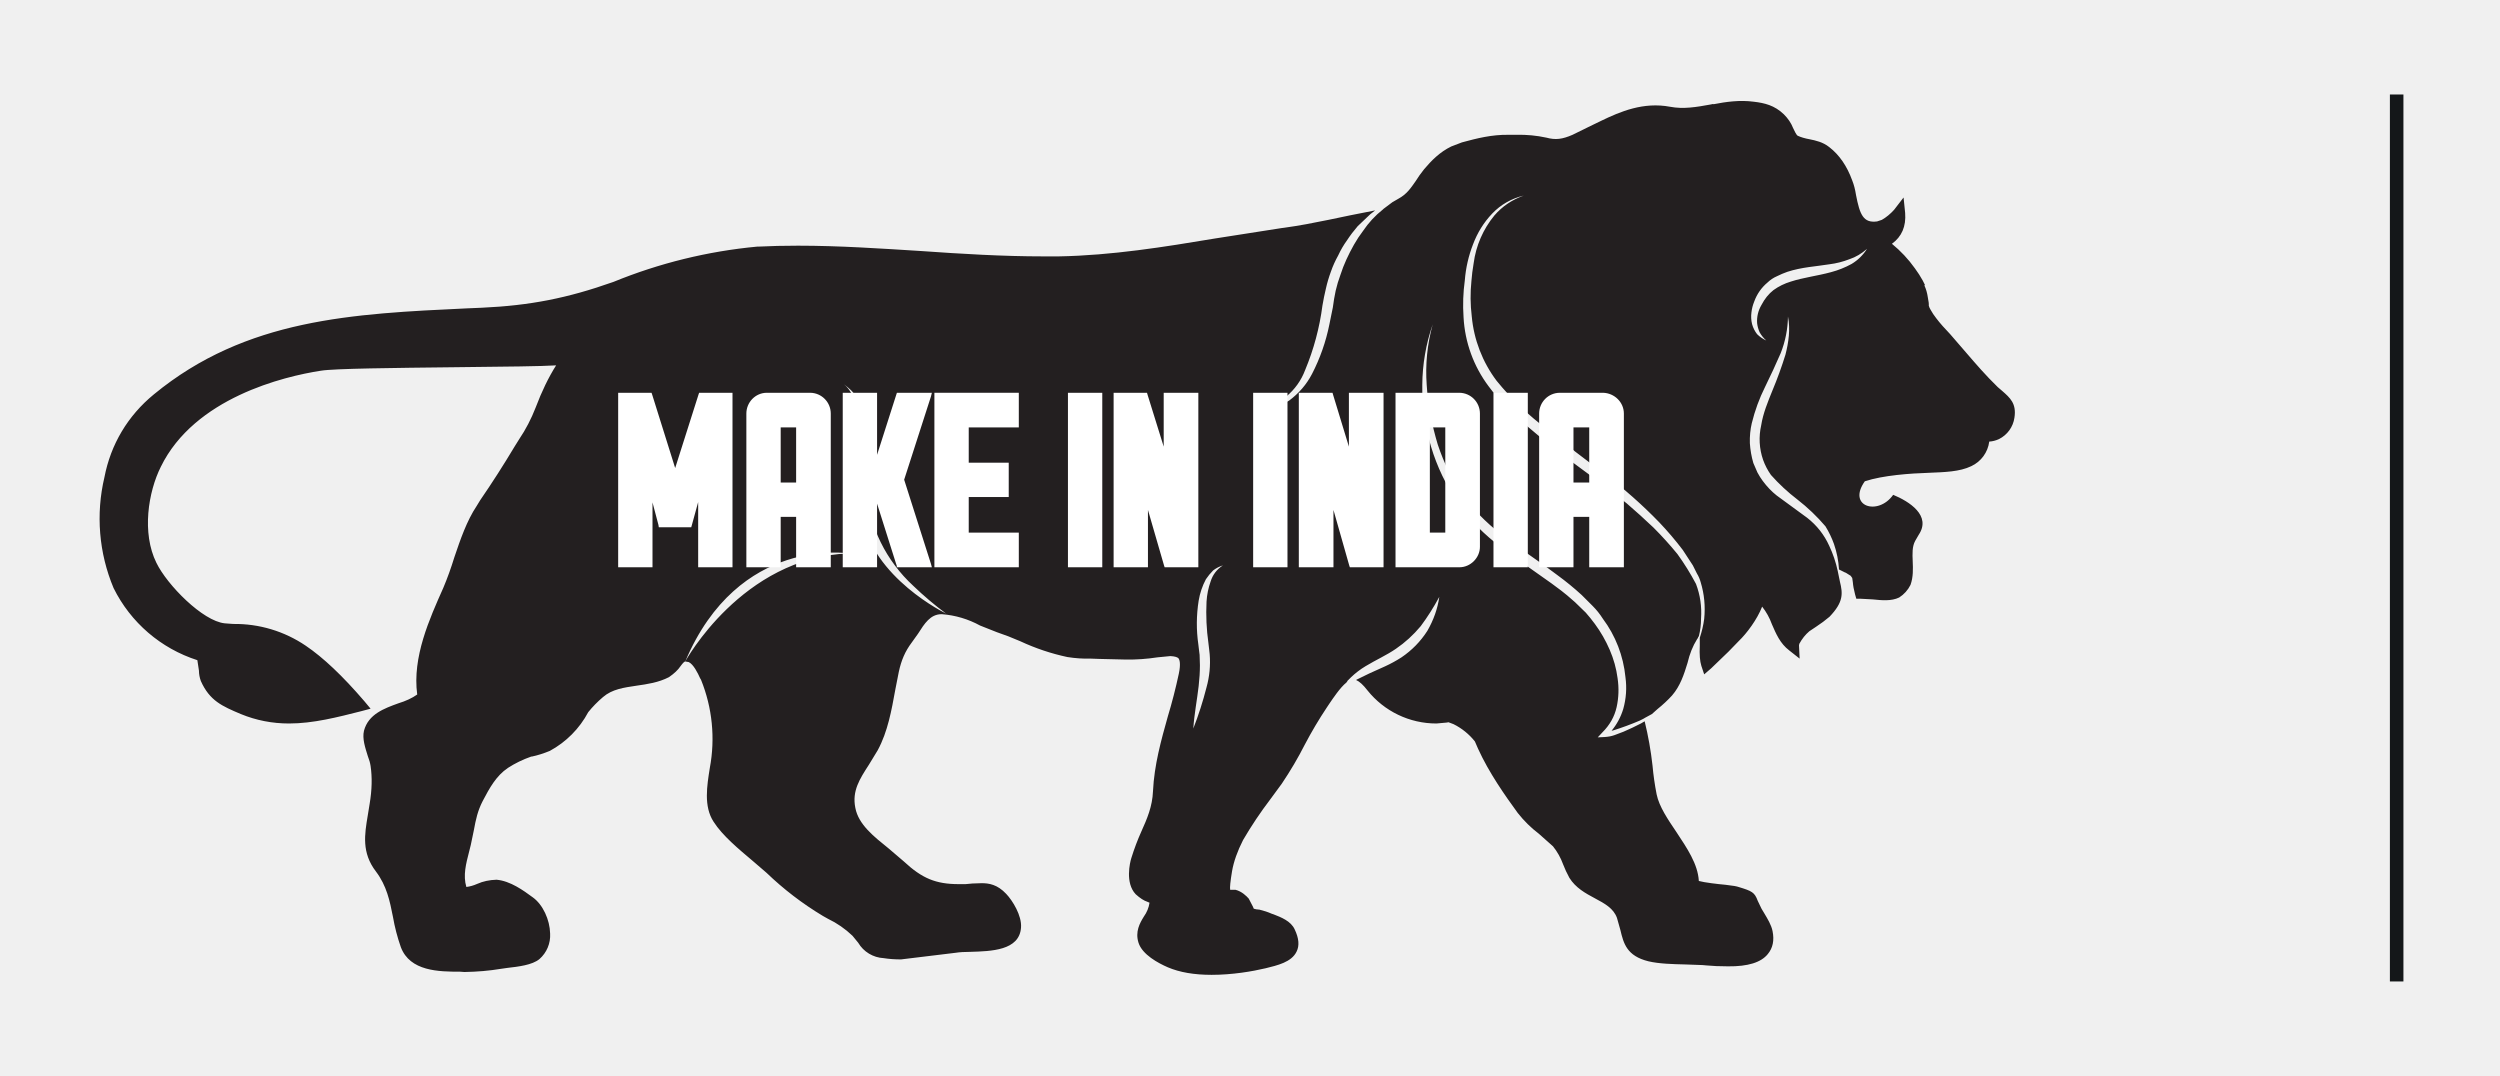
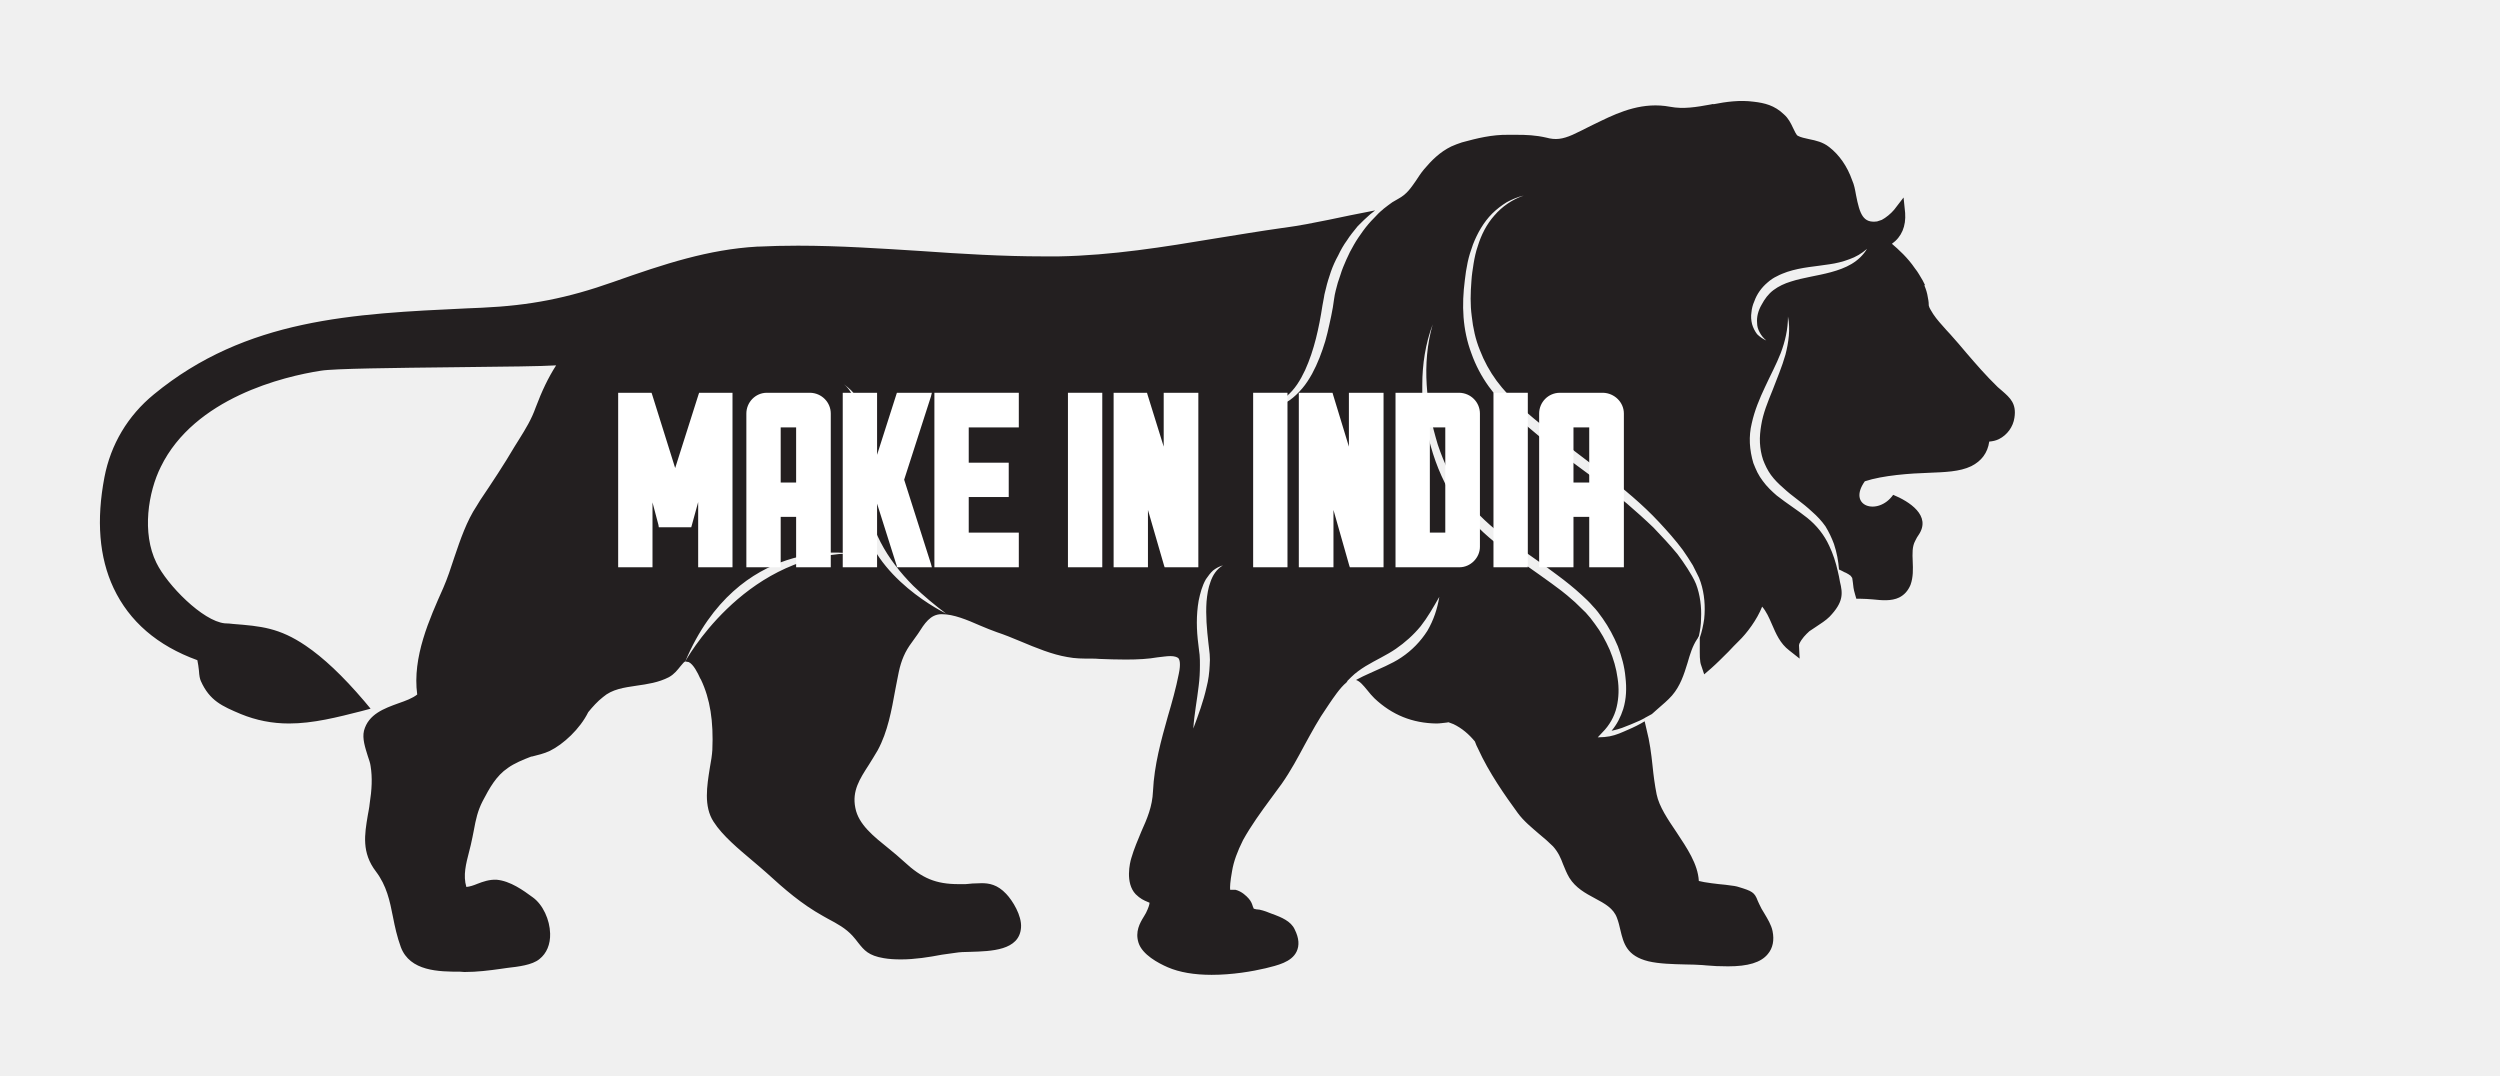
- <svg xmlns="http://www.w3.org/2000/svg" width="79" height="34" viewBox="312.3 780.43 79.26 34.16">
-   <path fill="#231f20" fill-rule="evenodd" d="M376.2 793.69a.9.9 0 0 1-.49.68q-.15.07-.31.08a1 1 0 0 1-.57.78c-.37.18-.86.19-1.33.21-.62.02-1.47.08-2.05.27-.57.8.42 1.11.9.43.51.21 1.22.66.81 1.27l-.11.19c-.1.18-.09.41-.08.65s.02.5-.07.75a1 1 0 0 1-.36.4c-.25.12-.55.09-.84.06l-.37-.02h-.15l-.04-.14q-.06-.23-.07-.38l-.02-.14-.05-.07-.16-.1h-.01l-.2-.1a3 3 0 0 0-.16-.81 3 3 0 0 0-.27-.56 6 6 0 0 0-.89-.85 6 6 0 0 1-.84-.78 2 2 0 0 1-.25-.48 2 2 0 0 1-.06-1.1c.06-.38.21-.74.36-1.11q.23-.55.41-1.13c.1-.39.16-.81.08-1.21q-.01.6-.23 1.16-.23.53-.5 1.08-.27.54-.42 1.15-.07.3-.06.63.02.32.11.63l.13.3q.08.15.17.27.2.27.44.46l.97.71q.46.36.7.89.18.38.27.8l.07.34c.09.37.12.64-.33 1.11q-.2.17-.43.32l-.21.14q-.19.16-.32.4l-.01.05.02.42-.33-.26c-.29-.22-.42-.53-.55-.83a2 2 0 0 0-.31-.56c-.16.41-.49.85-.74 1.09l-.33.34-.55.53-.22.19-.09-.27q-.07-.22-.05-.64v-.25q.1-.3.14-.6.06-.6-.11-1.16-.04-.15-.12-.28l-.13-.26-.32-.49q-.35-.46-.75-.88a15 15 0 0 0-1.73-1.53l-.92-.7-.44-.35-.45-.36a9 9 0 0 1-1.62-1.55 4 4 0 0 1-.79-2.05 5 5 0 0 1-.01-1.12q.02-.27.07-.56a3 3 0 0 1 .66-1.52q.37-.43.93-.63a2 2 0 0 0-1 .57q-.4.42-.61.98a4 4 0 0 0-.26 1.14q-.08.58-.04 1.17a4 4 0 0 0 .8 2.2q.35.48.78.87.44.4.88.76l.45.35.46.36.92.68q.46.34.9.7.43.37.84.76.4.4.76.84a8 8 0 0 1 .59.95q.2.53.16 1.1 0 .29-.07.56l-.03.04h.01l-.04.06q-.2.32-.3.75c-.11.36-.23.73-.49 1.03q-.2.22-.46.43l-.18.16-.22.12-.01.11.01-.11-.05.03-.12.06a9 9 0 0 1-.84.31l-.05.01a2 2 0 0 0 .37-.69q.14-.5.07-1.01a3.7 3.7 0 0 0-.72-1.86q-.14-.22-.32-.4l-.35-.35a9 9 0 0 0-.77-.63c-.52-.4-1.07-.75-1.58-1.14a7 7 0 0 1-1.37-1.31l-.26-.4-.23-.42a7 7 0 0 1-.36-.88q-.14-.47-.23-.93-.09-.48-.12-.96-.07-.97.19-1.92a6 6 0 0 0-.33 1.92q-.01.5.07.99a6.3 6.3 0 0 0 1.69 3.52q.36.36.75.65.8.59 1.59 1.14c.21.16.36.25.75.6l.34.33q.15.17.29.36.28.38.47.82t.25.9q.07.47-.03.92t-.45.8l-.15.16.21-.01q.18-.01.32-.06l.29-.11q.28-.12.55-.26l.12-.07a11 11 0 0 1 .25 1.41q.04.45.13.91c.08.39.36.8.63 1.2.33.5.68 1.01.71 1.55.18.05.61.1.84.12.27.03.36.05.42.07.43.13.51.17.61.44l.12.25.09.15c.1.17.22.36.26.56q.09.44-.15.73-.32.4-1.26.39-.4 0-.7-.03l-.11-.01-.55-.02c-.41-.01-.83-.02-1.17-.1-.69-.17-.79-.57-.89-.99l-.11-.39c-.11-.3-.38-.45-.7-.62-.3-.16-.61-.33-.81-.65q-.12-.22-.2-.43a2 2 0 0 0-.32-.57l-.45-.4q-.37-.28-.67-.66c-.4-.55-.91-1.27-1.26-2.04l-.1-.23a2 2 0 0 0-.68-.55l-.16-.06-.05.01-.33.03a2.8 2.8 0 0 1-2.19-1.05q-.2-.26-.36-.33l.01-.01-.06-.01h-.03.03l.06.01.41-.2.51-.23q.26-.12.51-.28.5-.34.82-.84.3-.52.38-1.08-.27.5-.59.93-.35.42-.79.72c-.29.2-.63.35-.96.55q-.25.15-.46.35l-.12.12v.01l-.03.04c-.2.16-.43.51-.54.67l-.08.12q-.38.57-.7 1.18-.32.63-.73 1.24l-.36.49q-.48.63-.87 1.3-.27.53-.35.99-.08.48-.06.59h.17c.2.05.35.2.42.28l.13.25.03.07.08.02.1.01q.21.05.39.13l.06.02c.23.09.55.21.67.48q.2.42.06.7c-.16.34-.62.44-.98.53-.42.1-1.06.21-1.72.21q-.83 0-1.39-.24c-.3-.13-.81-.4-.93-.78-.11-.35.04-.62.17-.83a1 1 0 0 0 .18-.44l-.07-.03q-.16-.05-.37-.24c-.34-.36-.18-1.01-.14-1.14q.14-.45.32-.85c.18-.4.35-.79.37-1.28.04-.84.26-1.62.47-2.37q.2-.66.35-1.36c.07-.33.02-.45-.01-.49q-.06-.06-.26-.07l-.41.04a6 6 0 0 1-1 .07l-.84-.02-.28-.01q-.36.01-.74-.05a7 7 0 0 1-1.49-.5q-.39-.17-.75-.29l-.53-.21a3 3 0 0 0-1.21-.36h-.03c-.34.01-.52.29-.73.62l-.2.28c-.21.28-.33.56-.41.93l-.11.56c-.12.66-.24 1.34-.56 1.93l-.28.46c-.29.45-.54.83-.43 1.37.1.53.59.91 1.06 1.29l.48.41c.58.54 1.02.72 1.74.72h.22l.22-.02.29-.01c.23 0 .5.04.78.34.2.21.5.69.47 1.07-.05.73-.95.75-1.61.77q-.28 0-.47.03l-1.73.21q-.3 0-.55-.04a1 1 0 0 1-.81-.49l-.18-.22a3 3 0 0 0-.78-.54l-.16-.09a10 10 0 0 1-1.79-1.37l-.43-.37c-.45-.38-.97-.81-1.25-1.25-.32-.49-.21-1.14-.12-1.71a5 5 0 0 0-.28-2.8l-.03-.05c-.07-.16-.21-.44-.36-.51l-.06-.01-.05-.01q-.04 0-.15.15-.12.18-.37.35c-.33.17-.68.22-1.03.27-.4.06-.77.11-1.06.36q-.26.22-.47.48a3 3 0 0 1-1.22 1.23q-.29.12-.57.18h-.02q-.4.14-.74.36c-.37.25-.58.63-.8 1.05-.16.31-.22.59-.28.92l-.1.48-.05.2c-.1.39-.2.76-.09 1.13q.17-.02.35-.1.27-.12.61-.13c.44.04.85.34 1.15.56.32.23.54.71.55 1.15a1 1 0 0 1-.34.81c-.23.19-.67.24-1.02.28l-.21.03q-.54.09-1.15.1l-.14-.01c-.67 0-1.59-.01-1.88-.78a6 6 0 0 1-.25-.96c-.1-.51-.2-.99-.54-1.44-.46-.6-.36-1.18-.26-1.78l.06-.37q.11-.66.03-1.2-.02-.14-.09-.32c-.08-.26-.18-.55-.12-.8.14-.53.65-.71 1.09-.87q.36-.11.6-.28c-.16-1.19.39-2.4.83-3.39q.19-.45.35-.97c.19-.56.39-1.15.71-1.63l.11-.18q.57-.83 1.09-1.7l.15-.24q.31-.46.52-1 .29-.77.65-1.34c-.5.03-1.45.04-3.3.06-1.76.02-3.77.04-4.17.11-1.17.18-4.01.86-5.08 3.05-.4.8-.61 2.1-.14 3.05.34.7 1.47 1.85 2.17 1.92l.27.02a4 4 0 0 1 2.3.69q.83.56 1.86 1.76l.2.24-.3.08c-.75.19-1.52.39-2.29.39q-.8 0-1.53-.3c-.59-.25-.99-.42-1.27-1.05a1 1 0 0 1-.06-.33l-.05-.33a4.5 4.5 0 0 1-2.66-2.29 5.7 5.7 0 0 1-.29-3.52c.2-1.04.74-1.95 1.57-2.63 2.93-2.41 6.33-2.56 9.94-2.73l.47-.02c1.53-.07 2.71-.3 4.18-.82a16 16 0 0 1 4.56-1.12h.03q.6-.03 1.27-.03c1.31 0 2.63.09 3.91.17 1.27.09 2.59.17 3.88.17h.49c1.68-.03 3.35-.3 4.97-.57l2.11-.33.08-.01c.95-.13 1.86-.36 2.78-.53l.1-.02-.01.01-.14.11-.4.38q-.19.22-.34.45-.16.22-.28.48-.14.25-.23.51-.1.27-.16.54l-.06.27-.05.27a8 8 0 0 1-.55 2.05 2 2 0 0 1-.6.84q-.2.17-.46.25-.26.09-.53.07.28.06.55.02.29-.06.53-.21.23-.17.42-.39.18-.21.31-.46a6 6 0 0 0 .55-1.57l.11-.54.04-.27.05-.26q.06-.26.15-.5.08-.25.19-.49t.24-.47.29-.44a3 3 0 0 1 .63-.68l.01-.01.01-.01.28-.21.19-.11c.26-.14.39-.33.55-.56q.11-.18.27-.38c.23-.27.49-.54.86-.72l.34-.13c.48-.13.95-.25 1.49-.24h.24a4 4 0 0 1 .95.09c.29.08.51.05.83-.09l.57-.28.33-.16c.62-.3 1.35-.61 2.2-.45.42.08.83.01 1.27-.07l.1-.02v.01c.41-.08.84-.14 1.29-.08.33.04.65.11.95.4q.2.2.29.43c.05.1.1.22.15.25q.15.07.37.11c.2.04.43.09.63.25q.48.37.73 1.06.08.2.12.46c.12.62.23.9.67.84l.15-.05q.21-.12.39-.32l.3-.39.05.49q.05.64-.42.98a4 4 0 0 1 .73.78q.14.19.25.39l.07.14-.02.01q.08.17.11.38.04.2.03.26l.01.03c0 .03.08.16.13.24q.18.26.42.51l.12.13.51.59c.31.36.61.71 1 1.09l.14.12c.25.22.46.4.39.85m-21.07 8.3-.05.01h-.01.01zm15.83-13.33q-.31.12-.63.16c-.43.07-.88.09-1.34.24q-.17.06-.33.14a1 1 0 0 0-.3.2 1.4 1.4 0 0 0-.42.6q-.07.17-.09.35a1 1 0 0 0 .02.37q.05.18.16.32a1 1 0 0 0 .29.2 1 1 0 0 1-.21-.26 1 1 0 0 1-.08-.29 1 1 0 0 1 .14-.58q.15-.29.38-.47.25-.18.55-.27c.4-.13.84-.18 1.28-.3q.34-.09.65-.26.3-.18.49-.48-.26.23-.56.33M334 801.43s1.8-3.3 5.18-3.43c0 0-3.49-.57-5.18 3.43m5.74-5.45c-.06-.99.12-1.84-.32-2.94-.07-.17-.23-.29-.38-.41.77.65.24 2.23.57 4.19s2.67 3.09 2.67 3.09q-.54-.4-1.04-.88a4.7 4.7 0 0 1-1.5-3.05m10.79 2.84q-.17.32-.23.68-.11.7-.01 1.39l.02.17.02.16.01.33q0 .31-.04.66c-.05.44-.14.89-.17 1.35q.25-.64.42-1.31a3 3 0 0 0 .1-1.05l-.02-.18-.02-.17a7 7 0 0 1-.06-1.32q.02-.33.13-.64.1-.32.39-.51a1 1 0 0 0-.31.16q-.13.13-.23.28" />
-   <path fill="#fff" fill-rule="evenodd" d="M334.45 798.4v-2.36l-.29 1.08h-.96l-.29-1.07v2.35h-1v-5.45h.99l.78 2.49.79-2.49h.99v5.45z" />
-   <path fill="#fff" fill-rule="evenodd" d="M335.5 792.9h-1.06l-.02.06-.74 2.33-.73-2.33-.02-.06h-1.06v5.54h1.09v-2.06l.19.72.01.07h1.03l.02-.07.2-.73v2.07h1.09zm-.09.09v5.36h-.92v-2.63l-.36 1.36h-.9l-.36-1.36v2.63h-.92v-5.36h.91l.82 2.59.82-2.59zm1.58.96h.58v1.85h-.58Zm.58 4.45v-1.6h-.58v1.6h-1.01v-4.84c0-.34.28-.61.61-.61h1.38a.6.6 0 0 1 .61.61v4.84z" />
-   <path fill="#fff" fill-rule="evenodd" d="M337.03 794h.49v1.75h-.49Zm.94-1.1h-1.38c-.36 0-.65.3-.65.66v4.88h1.09v-1.6h.49v1.6h1.1v-4.88a.66.66 0 0 0-.65-.66m-1.02 1.01h.66v1.93h-.66Zm1.02-.92c.31 0 .57.25.57.57v4.79h-.93v-1.59h-.66v1.59h-.92v-4.79c0-.32.25-.57.56-.57zm2.79 5.41-.02-.07-.68-2.16h-.01v2.23h-1v-5.45h1v2.2l.7-2.2h1.03l-.88 2.71.88 2.74z" />
-   <path fill="#fff" fill-rule="evenodd" d="M341.83 792.9h-1.11l-.02.06-.61 1.91v-1.97H339v5.54h1.09v-2.02l.61 1.93.01.02.01.07h1.11l-.03-.11-.85-2.67.85-2.64zm-.11.09-.86 2.67.86 2.69h-.93l-.01-.03-.69-2.2h-.08v2.23h-.92v-5.36h.92v2.21h.07l.7-2.21zm.23 5.41v-5.45h2.6v1h-1.59v1.21h1.27v1.01h-1.27v1.21h1.59v1.02z" />
-   <path fill="#fff" fill-rule="evenodd" d="M344.59 792.9h-2.68v5.54h2.68v-1.1H343v-1.13h1.27v-1.09H343V794h1.59zm-.09.09v.92h-1.59v1.29h1.27v.92h-1.27v1.31h1.59v.92h-2.51v-5.36zm1.69-.04h1.01v5.45h-1.01Z" />
-   <path fill="#fff" fill-rule="evenodd" d="M347.24 792.9h-1.09v5.54h1.09zm-1.01.09h.92v5.36h-.92Zm3.02 5.41-.6-2.09v2.09h-1v-5.45h.98l.6 1.95v-1.95h1.02v5.45z" />
-   <path fill="#fff" fill-rule="evenodd" d="M350.29 792.9h-1.1v1.71l-.51-1.64-.02-.07h-1.06v5.54h1.09v-1.82l.51 1.76.02.06h1.07zm-.09.09v5.36h-.92l-.67-2.34v2.34h-.92v-5.36h.91l.67 2.2v-2.2zm1.87-.04h1.01v5.45h-1.01Z" />
-   <path fill="#fff" fill-rule="evenodd" d="M353.12 792.9h-1.09v5.54h1.09zm-1 .09h.92v5.36h-.92Zm3.01 5.41-.6-2.09v2.09h-1v-5.45h.98l.6 1.95v-1.95h1.02v5.45z" />
-   <path fill="#fff" fill-rule="evenodd" d="M356.17 792.9h-1.1v1.71l-.5-1.64-.02-.07h-1.07v5.54h1.1v-1.82l.5 1.76.02.06h1.07zm-.09.09v5.36h-.92l-.67-2.34v2.34h-.92v-5.36h.91l.68 2.2v-2.2zm1.52.96h.58v3.43h-.58Zm-1.01 4.45v-5.45h1.99a.6.6 0 0 1 .61.61v4.23c0 .32-.28.61-.61.61z" />
-   <path fill="#fff" fill-rule="evenodd" d="M357.64 794h.49v3.34h-.49Zm.94-1.1h-2.03v5.54h2.03c.35 0 .65-.3.65-.65v-4.23a.66.66 0 0 0-.65-.66m-1.03 1.01h.67v3.52h-.67Zm1.03-.92c.31 0 .57.25.57.57v4.23c0 .3-.26.56-.57.56h-1.95v-5.36zm1.12-.04h1.01v5.45h-1.01Z" />
-   <path fill="#fff" fill-rule="evenodd" d="M360.75 792.9h-1.09v5.54h1.09zm-1.01.09h.92v5.36h-.92Zm2.42.96h.58v1.85h-.58Zm.58 4.45v-1.6h-.58v1.6h-1.01v-4.84c0-.34.28-.61.62-.61h1.37a.6.6 0 0 1 .61.61v4.84z" />
-   <path fill="#fff" fill-rule="evenodd" d="M362.2 794h.5v1.75h-.5Zm.94-1.1h-1.37c-.37 0-.66.3-.66.66v4.88h1.09v-1.6h.5v1.6h1.1v-4.88c0-.36-.3-.65-.66-.66m-1.02 1.01h.66v1.93h-.66Zm1.02-.92c.31 0 .57.25.57.57v4.79h-.93v-1.59h-.66v1.59h-.92v-4.79c0-.32.25-.57.57-.57z" />
-   <path fill="#141719" fill-rule="evenodd" d="M388.12 783.43h.43v28.16h-.43Z" />
+ <svg xmlns="http://www.w3.org/2000/svg" viewBox="312.30 780.43 79.26 34.16" width="79" height="34" role="img">
+   <path d="M376.20 793.69C376.16 793.98 375.97 794.24 375.71 794.37C375.61 794.42 375.51 794.44 375.40 794.45C375.35 794.81 375.15 795.07 374.83 795.23C374.46 795.41 373.97 795.42 373.50 795.44C372.88 795.46 372.03 795.52 371.45 795.71C370.88 796.51 371.87 796.82 372.35 796.14C372.86 796.35 373.57 796.80 373.16 797.41C373.12 797.46 373.09 797.52 373.05 797.60C372.95 797.78 372.96 798.01 372.97 798.25C372.98 798.50 372.99 798.75 372.90 799.00C372.82 799.19 372.70 799.32 372.54 799.40C372.29 799.52 371.99 799.49 371.70 799.46C371.57 799.45 371.44 799.44 371.33 799.44L371.18 799.44L371.14 799.30C371.09 799.14 371.08 799.02 371.07 798.92L371.05 798.78L371.00 798.71C370.96 798.68 370.92 798.65 370.84 798.61L370.83 798.61C370.74 798.56 370.67 798.53 370.63 798.51C370.61 798.24 370.56 797.97 370.47 797.70C370.40 797.51 370.31 797.32 370.20 797.14C370.08 796.97 369.94 796.82 369.78 796.68C369.63 796.54 369.47 796.41 369.31 796.29C369.15 796.17 369.00 796.05 368.86 795.92C368.71 795.79 368.58 795.66 368.47 795.51C368.42 795.44 368.37 795.36 368.33 795.28C368.29 795.20 368.25 795.11 368.22 795.03C368.16 794.85 368.13 794.67 368.12 794.49C368.11 794.30 368.13 794.11 368.16 793.93C368.22 793.55 368.37 793.19 368.52 792.82C368.66 792.45 368.82 792.08 368.93 791.69C369.03 791.30 369.09 790.88 369.01 790.48C369.01 790.88 368.92 791.27 368.78 791.64C368.64 792.00 368.45 792.35 368.28 792.72C368.11 793.08 367.95 793.46 367.86 793.87C367.81 794.07 367.79 794.29 367.80 794.50C367.81 794.71 367.85 794.93 367.91 795.13C367.95 795.23 367.99 795.33 368.04 795.43C368.09 795.53 368.15 795.62 368.21 795.70C368.34 795.88 368.50 796.03 368.65 796.16C368.98 796.42 369.32 796.63 369.62 796.87C369.92 797.11 370.16 797.41 370.32 797.76C370.44 798.01 370.53 798.29 370.59 798.56L370.59 798.56C370.62 798.67 370.64 798.79 370.66 798.90C370.75 799.27 370.78 799.54 370.33 800.01C370.21 800.13 370.05 800.23 369.90 800.33C369.83 800.38 369.76 800.42 369.69 800.47C369.57 800.58 369.45 800.70 369.37 800.87L369.36 800.92L369.38 801.34L369.05 801.08C368.76 800.86 368.63 800.55 368.50 800.25C368.41 800.04 368.32 799.84 368.19 799.69C368.03 800.10 367.70 800.54 367.45 800.78C367.35 800.88 367.23 801.00 367.12 801.12C366.93 801.31 366.74 801.50 366.57 801.65L366.35 801.84L366.26 801.57C366.20 801.43 366.21 801.20 366.21 800.93C366.21 800.86 366.21 800.77 366.21 800.68L366.21 800.68L366.21 800.68C366.28 800.48 366.32 800.28 366.35 800.08C366.39 799.69 366.36 799.29 366.24 798.92C366.21 798.82 366.17 798.73 366.12 798.64C366.08 798.55 366.03 798.47 365.99 798.38C365.89 798.21 365.78 798.05 365.67 797.89C365.44 797.58 365.18 797.29 364.92 797.01C364.39 796.44 363.79 795.95 363.19 795.48L362.27 794.78C362.12 794.67 361.97 794.55 361.83 794.43L361.38 794.07C360.78 793.60 360.20 793.11 359.76 792.52C359.54 792.22 359.36 791.89 359.23 791.55C359.09 791.21 359.01 790.84 358.97 790.47C358.92 790.10 358.93 789.73 358.96 789.35C358.97 789.17 359.00 788.98 359.03 788.79C359.06 788.61 359.10 788.42 359.16 788.25C359.27 787.89 359.44 787.55 359.69 787.27C359.93 786.99 360.26 786.76 360.62 786.64C360.43 786.68 360.25 786.76 360.08 786.85C359.92 786.95 359.76 787.07 359.62 787.21C359.35 787.48 359.15 787.83 359.01 788.19C358.94 788.38 358.88 788.57 358.84 788.76C358.80 788.95 358.77 789.14 358.75 789.33C358.70 789.72 358.68 790.11 358.71 790.50C358.74 790.89 358.82 791.28 358.96 791.65C359.09 792.02 359.28 792.38 359.51 792.70C359.74 793.02 360.01 793.31 360.29 793.57C360.58 793.84 360.88 794.09 361.17 794.33L361.62 794.68C361.77 794.80 361.93 794.92 362.08 795.04L363.00 795.72C363.30 795.95 363.61 796.18 363.90 796.42C364.19 796.67 364.47 796.92 364.74 797.18C365.00 797.45 365.26 797.73 365.50 798.02C365.61 798.17 365.72 798.32 365.82 798.48C365.92 798.64 366.02 798.80 366.09 798.97C366.22 799.31 366.27 799.70 366.25 800.07C366.25 800.26 366.22 800.45 366.18 800.63L366.15 800.67L366.16 800.67L366.12 800.73C365.98 800.94 365.90 801.20 365.82 801.48C365.71 801.84 365.59 802.21 365.33 802.51C365.20 802.66 365.03 802.80 364.87 802.94L364.69 803.10C364.62 803.14 364.54 803.18 364.47 803.22C364.47 803.23 364.47 803.26 364.46 803.33L364.47 803.22L364.42 803.25L364.30 803.31C364.12 803.39 363.93 803.47 363.74 803.54C363.65 803.57 363.56 803.60 363.46 803.62L363.41 803.63C363.58 803.43 363.70 803.19 363.78 802.94C363.88 802.61 363.89 802.27 363.85 801.93C363.82 801.59 363.73 801.27 363.61 800.95C363.48 800.64 363.32 800.34 363.13 800.07C363.03 799.93 362.93 799.79 362.81 799.67C362.70 799.54 362.58 799.43 362.46 799.32C362.21 799.09 361.96 798.89 361.69 798.69C361.17 798.29 360.62 797.94 360.11 797.55C359.60 797.17 359.12 796.74 358.74 796.24C358.64 796.11 358.56 795.98 358.48 795.84C358.40 795.71 358.32 795.57 358.25 795.42C358.11 795.14 357.99 794.84 357.89 794.54C357.80 794.23 357.71 793.92 357.66 793.61C357.60 793.29 357.56 792.97 357.54 792.65C357.50 792.01 357.55 791.36 357.73 790.73C357.50 791.34 357.40 792.00 357.40 792.65C357.39 792.98 357.42 793.31 357.47 793.64C357.51 793.96 357.58 794.29 357.67 794.60C357.76 794.92 357.87 795.23 358.01 795.54C358.08 795.69 358.15 795.84 358.23 795.98C358.32 796.13 358.41 796.27 358.51 796.41C358.70 796.68 358.92 796.93 359.16 797.16C359.40 797.40 359.65 797.61 359.91 797.81C360.44 798.21 360.98 798.57 361.50 798.95C361.71 799.11 361.86 799.20 362.25 799.55C362.36 799.66 362.48 799.77 362.59 799.88C362.69 799.99 362.79 800.11 362.88 800.24C363.07 800.49 363.22 800.77 363.35 801.06C363.47 801.35 363.56 801.65 363.60 801.96C363.65 802.27 363.64 802.59 363.57 802.88C363.50 803.18 363.34 803.46 363.12 803.68L362.97 803.84L363.18 803.83C363.30 803.82 363.40 803.80 363.50 803.77C363.60 803.74 363.70 803.70 363.79 803.66C363.98 803.58 364.16 803.50 364.34 803.40L364.46 803.33C364.48 803.41 364.50 803.50 364.52 803.59C364.62 803.97 364.67 804.36 364.71 804.74C364.74 805.04 364.78 805.35 364.84 805.65C364.92 806.04 365.20 806.45 365.47 806.85C365.80 807.35 366.15 807.86 366.18 808.40C366.36 808.45 366.79 808.50 367.02 808.52C367.29 808.55 367.38 808.57 367.44 808.59C367.87 808.72 367.95 808.76 368.05 809.03C368.08 809.09 368.11 809.17 368.17 809.28L368.26 809.43C368.36 809.60 368.48 809.79 368.52 809.99C368.58 810.28 368.53 810.53 368.37 810.72C368.15 810.99 367.74 811.11 367.11 811.11C366.85 811.11 366.61 811.10 366.41 811.08L366.30 811.07C366.13 811.06 365.94 811.05 365.75 811.05C365.34 811.04 364.92 811.03 364.58 810.95C363.89 810.78 363.79 810.38 363.69 809.96C363.66 809.83 363.63 809.70 363.58 809.57C363.47 809.27 363.20 809.12 362.88 808.95C362.58 808.79 362.27 808.62 362.07 808.30C361.98 808.15 361.93 808.01 361.87 807.87C361.80 807.68 361.72 807.49 361.55 807.30C361.41 807.16 361.26 807.03 361.10 806.90C360.87 806.70 360.62 806.50 360.43 806.24C360.03 805.69 359.52 804.97 359.17 804.20C359.13 804.13 359.10 804.05 359.07 803.97L359.07 803.97C358.88 803.74 358.66 803.55 358.39 803.42L358.23 803.36L358.18 803.37C358.07 803.38 357.96 803.40 357.85 803.40C357.09 803.39 356.44 803.13 355.88 802.60C355.80 802.52 355.73 802.44 355.66 802.35C355.52 802.18 355.42 802.06 355.30 802.02L355.30 802.02L355.31 802.01L355.25 802.00L355.22 802.00L355.25 802.00L355.31 802.01C355.44 801.94 355.58 801.87 355.72 801.81C355.89 801.73 356.06 801.66 356.23 801.58C356.40 801.50 356.58 801.41 356.74 801.30C357.07 801.08 357.35 800.79 357.56 800.46C357.76 800.12 357.88 799.75 357.94 799.38C357.75 799.71 357.57 800.03 357.35 800.31C357.12 800.59 356.85 800.83 356.56 801.03C356.27 801.23 355.93 801.38 355.60 801.58C355.44 801.68 355.28 801.79 355.14 801.93L355.14 801.93L355.02 802.05L355.02 802.06L354.99 802.10C354.79 802.26 354.56 802.61 354.45 802.77L354.37 802.89C354.11 803.26 353.89 803.67 353.67 804.07C353.45 804.48 353.22 804.91 352.94 805.31C352.82 805.47 352.70 805.64 352.58 805.80C352.27 806.22 351.96 806.65 351.71 807.10C351.53 807.46 351.41 807.78 351.36 808.09C351.30 808.42 351.29 808.60 351.30 808.68L351.47 808.68C351.67 808.73 351.82 808.88 351.89 808.96C351.97 809.05 352.00 809.14 352.02 809.21L352.05 809.28L352.13 809.30L352.23 809.31C352.37 809.34 352.50 809.39 352.62 809.44L352.68 809.46C352.91 809.55 353.23 809.67 353.35 809.94C353.49 810.22 353.50 810.45 353.41 810.64C353.25 810.98 352.79 811.08 352.43 811.17C352.01 811.27 351.37 811.38 350.71 811.38C350.16 811.38 349.69 811.30 349.32 811.14C349.02 811.01 348.51 810.74 348.39 810.36C348.28 810.01 348.43 809.74 348.56 809.53C348.61 809.45 348.65 809.38 348.68 809.30C348.73 809.18 348.74 809.12 348.74 809.09L348.67 809.06C348.57 809.02 348.44 808.96 348.30 808.82C347.96 808.46 348.12 807.81 348.16 807.68C348.25 807.37 348.37 807.10 348.48 806.83C348.66 806.43 348.83 806.04 348.85 805.55C348.89 804.71 349.11 803.93 349.32 803.18C349.45 802.74 349.58 802.28 349.67 801.82C349.74 801.49 349.69 801.37 349.66 801.33C349.62 801.29 349.53 801.26 349.40 801.26C349.30 801.26 349.17 801.28 348.99 801.30C348.71 801.35 348.38 801.37 347.99 801.37C347.70 801.37 347.41 801.36 347.15 801.35C347.06 801.34 346.97 801.34 346.87 801.34C346.63 801.34 346.38 801.34 346.13 801.29C345.65 801.21 345.14 801.00 344.64 800.79C344.38 800.68 344.13 800.58 343.89 800.50C343.72 800.44 343.55 800.37 343.36 800.29C342.95 800.11 342.52 799.93 342.15 799.93L342.12 799.93C341.78 799.94 341.60 800.22 341.39 800.55C341.32 800.64 341.26 800.74 341.19 800.83C340.98 801.11 340.86 801.39 340.78 801.76C340.74 801.94 340.71 802.13 340.67 802.32C340.55 802.98 340.43 803.66 340.11 804.25C340.02 804.41 339.92 804.56 339.83 804.71C339.54 805.16 339.29 805.54 339.40 806.08C339.50 806.61 339.99 806.99 340.46 807.37C340.63 807.51 340.79 807.64 340.94 807.78C341.52 808.32 341.96 808.50 342.68 808.50C342.75 808.50 342.82 808.50 342.90 808.50C342.98 808.49 343.05 808.49 343.12 808.48C343.22 808.48 343.32 808.47 343.41 808.47C343.64 808.47 343.91 808.51 344.19 808.81C344.39 809.02 344.69 809.50 344.66 809.88C344.61 810.61 343.71 810.63 343.05 810.65C342.87 810.65 342.70 810.66 342.58 810.68C342.44 810.70 342.30 810.72 342.15 810.74C341.73 810.82 341.29 810.89 340.85 810.89C340.65 810.89 340.47 810.88 340.30 810.85C339.82 810.77 339.68 810.60 339.49 810.36C339.44 810.29 339.38 810.22 339.31 810.14C339.09 809.90 338.83 809.76 338.53 809.60L338.37 809.51C337.69 809.13 337.16 808.67 336.58 808.14C336.45 808.03 336.31 807.90 336.15 807.77C335.70 807.39 335.18 806.96 334.90 806.52C334.58 806.03 334.69 805.38 334.78 804.81C334.82 804.60 334.85 804.40 334.86 804.24C334.90 803.33 334.79 802.62 334.50 802.01L334.47 801.96C334.40 801.80 334.26 801.52 334.11 801.45L334.05 801.44L334.00 801.43C333.97 801.44 333.93 801.48 333.85 801.58C333.76 801.69 333.66 801.83 333.48 801.93C333.15 802.10 332.80 802.15 332.45 802.20C332.05 802.26 331.68 802.31 331.39 802.56C331.21 802.70 331.06 802.87 330.92 803.04C330.66 803.57 330.13 804.06 329.70 804.27C329.51 804.36 329.32 804.40 329.13 804.45L329.11 804.45C328.85 804.55 328.58 804.66 328.37 804.81C328.00 805.06 327.79 805.44 327.57 805.86C327.41 806.17 327.35 806.45 327.29 806.78C327.26 806.93 327.23 807.09 327.19 807.26L327.14 807.46C327.04 807.85 326.94 808.22 327.05 808.59C327.16 808.58 327.28 808.54 327.40 808.49C327.58 808.42 327.78 808.35 328.01 808.36C328.45 808.40 328.86 808.70 329.16 808.92C329.48 809.15 329.70 809.63 329.71 810.07C329.72 810.41 329.60 810.70 329.37 810.88C329.14 811.07 328.70 811.12 328.35 811.16C328.27 811.17 328.20 811.18 328.14 811.19C327.79 811.24 327.39 811.29 326.99 811.29L326.85 811.28C326.18 811.28 325.26 811.27 324.97 810.50C324.85 810.17 324.78 809.85 324.72 809.54C324.62 809.03 324.52 808.55 324.18 808.10C323.72 807.50 323.82 806.92 323.92 806.32C323.94 806.20 323.97 806.07 323.98 805.95C324.05 805.50 324.07 805.12 324.01 804.75C324.00 804.66 323.96 804.55 323.92 804.43C323.84 804.17 323.74 803.88 323.80 803.63C323.94 803.10 324.45 802.92 324.89 802.76C325.12 802.68 325.34 802.60 325.49 802.48C325.33 801.29 325.88 800.08 326.32 799.09C326.45 798.79 326.56 798.46 326.67 798.12C326.86 797.56 327.06 796.97 327.38 796.49L327.49 796.31C327.86 795.76 328.24 795.19 328.58 794.61C328.63 794.53 328.68 794.45 328.73 794.37C328.93 794.05 329.12 793.74 329.25 793.37C329.45 792.84 329.65 792.42 329.90 792.03C329.40 792.06 328.45 792.07 326.60 792.09C324.84 792.11 322.83 792.13 322.43 792.20C321.26 792.38 318.42 793.06 317.35 795.25C316.95 796.05 316.74 797.35 317.21 798.30C317.55 799.00 318.68 800.15 319.38 800.22C319.47 800.22 319.56 800.23 319.65 800.24C320.53 800.31 321.11 800.36 321.95 800.93C322.51 801.31 323.12 801.88 323.81 802.69L324.01 802.93L323.71 803.01C322.96 803.20 322.19 803.40 321.42 803.40C320.88 803.40 320.38 803.30 319.89 803.10C319.30 802.85 318.90 802.68 318.62 802.05C318.59 801.98 318.57 801.89 318.56 801.72C318.55 801.63 318.53 801.47 318.51 801.39C317.24 800.93 316.35 800.16 315.85 799.10C315.39 798.12 315.30 796.94 315.56 795.58C315.76 794.54 316.30 793.63 317.13 792.95C320.06 790.54 323.46 790.39 327.07 790.22L327.54 790.20C329.07 790.13 330.25 789.90 331.72 789.38C333.36 788.80 334.74 788.35 336.28 788.26L336.31 788.26C336.71 788.24 337.14 788.23 337.58 788.23C338.89 788.23 340.21 788.32 341.49 788.40C342.76 788.49 344.08 788.57 345.37 788.57C345.53 788.57 345.70 788.57 345.86 788.57C347.54 788.54 349.21 788.27 350.83 788.00C351.52 787.89 352.23 787.77 352.94 787.67L353.02 787.66C353.97 787.53 354.88 787.30 355.80 787.13L355.90 787.11L355.89 787.12L355.89 787.12L355.75 787.23C355.61 787.35 355.48 787.48 355.35 787.61C355.23 787.76 355.11 787.90 355.01 788.06C354.90 788.21 354.81 788.37 354.73 788.54C354.64 788.70 354.56 788.88 354.50 789.05C354.44 789.23 354.38 789.41 354.34 789.59C354.32 789.68 354.29 789.77 354.28 789.86L354.23 790.13C354.12 790.84 353.97 791.54 353.68 792.18C353.53 792.50 353.35 792.80 353.08 793.02C352.94 793.13 352.79 793.22 352.62 793.27C352.45 793.33 352.27 793.35 352.09 793.34C352.27 793.38 352.46 793.39 352.64 793.36C352.83 793.32 353.01 793.25 353.17 793.15C353.33 793.04 353.46 792.91 353.59 792.76C353.71 792.62 353.81 792.46 353.90 792.30C354.08 791.97 354.21 791.62 354.32 791.26C354.37 791.09 354.41 790.91 354.45 790.73C354.49 790.55 354.53 790.37 354.56 790.19L354.60 789.92C354.61 789.83 354.63 789.75 354.65 789.66C354.69 789.49 354.74 789.32 354.80 789.16C354.85 788.99 354.92 788.83 354.99 788.67C355.06 788.51 355.14 788.35 355.23 788.20C355.32 788.04 355.42 787.90 355.52 787.76C355.63 787.61 355.74 787.48 355.87 787.35C355.96 787.25 356.05 787.16 356.15 787.08L356.16 787.07L356.17 787.06C356.26 786.99 356.35 786.92 356.45 786.85L356.64 786.74C356.90 786.60 357.03 786.41 357.19 786.18C357.27 786.06 357.35 785.93 357.46 785.80C357.69 785.53 357.95 785.26 358.32 785.08C358.43 785.03 358.54 784.99 358.66 784.95C359.14 784.82 359.61 784.70 360.15 784.71C360.23 784.71 360.31 784.71 360.39 784.71C360.70 784.71 360.99 784.72 361.34 784.80C361.63 784.88 361.85 784.85 362.17 784.71C362.36 784.62 362.55 784.53 362.74 784.43C362.85 784.38 362.96 784.32 363.07 784.27C363.69 783.97 364.42 783.66 365.27 783.82C365.69 783.90 366.10 783.83 366.54 783.75L366.64 783.73L366.64 783.74C367.05 783.66 367.48 783.60 367.93 783.66C368.26 783.70 368.58 783.77 368.88 784.06C369.02 784.18 369.10 784.34 369.17 784.49C369.22 784.59 369.27 784.71 369.32 784.74C369.41 784.79 369.55 784.82 369.69 784.85C369.89 784.89 370.12 784.94 370.32 785.10C370.63 785.34 370.89 785.70 371.05 786.16C371.11 786.29 371.14 786.45 371.17 786.62C371.29 787.24 371.40 787.52 371.84 787.46L371.99 787.41C372.12 787.34 372.27 787.22 372.38 787.09L372.68 786.70L372.73 787.19C372.76 787.61 372.62 787.95 372.31 788.17C372.52 788.35 372.81 788.61 373.04 788.95C373.14 789.07 373.21 789.21 373.29 789.34L373.36 789.48L373.34 789.49C373.39 789.61 373.43 789.73 373.45 789.87C373.48 790.01 373.48 790.09 373.48 790.13L373.49 790.16C373.49 790.19 373.57 790.32 373.62 790.40C373.73 790.57 373.89 790.74 374.04 790.91L374.16 791.04C374.35 791.25 374.51 791.44 374.67 791.63C374.98 791.99 375.28 792.34 375.67 792.72L375.81 792.84C376.06 793.06 376.27 793.24 376.20 793.69M355.13 801.99L355.08 802.00L355.07 802.00L355.08 802.00L355.13 801.99M370.96 788.66C370.75 788.74 370.54 788.79 370.33 788.82C369.90 788.89 369.45 788.91 368.99 789.06C368.88 789.10 368.77 789.14 368.66 789.20C368.55 789.25 368.45 789.32 368.36 789.40C368.17 789.56 368.02 789.77 367.94 790.00C367.89 790.11 367.86 790.23 367.85 790.35C367.83 790.47 367.84 790.60 367.87 790.72C367.90 790.83 367.96 790.95 368.03 791.04C368.11 791.12 368.21 791.19 368.32 791.24C368.23 791.16 368.16 791.08 368.11 790.98C368.06 790.89 368.03 790.79 368.03 790.69C368.01 790.49 368.07 790.28 368.17 790.11C368.27 789.92 368.39 789.76 368.55 789.64C368.71 789.52 368.90 789.43 369.10 789.37C369.50 789.24 369.94 789.19 370.38 789.07C370.60 789.01 370.83 788.93 371.03 788.81C371.23 788.69 371.40 788.53 371.52 788.33C371.35 788.48 371.16 788.59 370.96 788.66M334.00 801.43C334.00 801.43 335.80 798.13 339.18 798.00C339.18 798.00 335.69 797.43 334.00 801.43M339.74 795.98C339.68 794.99 339.86 794.14 339.42 793.04C339.35 792.87 339.19 792.75 339.04 792.63C339.81 793.28 339.28 794.86 339.61 796.82C339.93 798.79 342.28 799.91 342.28 799.91C341.92 799.64 341.57 799.35 341.24 799.03C340.41 798.20 339.80 797.18 339.74 795.98M350.53 798.82C350.41 799.03 350.35 799.26 350.30 799.50C350.22 799.96 350.23 800.43 350.29 800.89L350.31 801.06L350.33 801.22C350.34 801.33 350.34 801.44 350.34 801.55C350.34 801.76 350.33 801.98 350.30 802.21C350.25 802.65 350.16 803.10 350.13 803.56C350.29 803.13 350.45 802.70 350.55 802.25C350.61 802.02 350.64 801.79 350.65 801.55C350.66 801.44 350.66 801.32 350.65 801.20L350.63 801.02L350.61 800.85C350.56 800.41 350.52 799.97 350.55 799.53C350.57 799.31 350.60 799.10 350.68 798.89C350.75 798.69 350.87 798.50 351.07 798.38C350.96 798.41 350.85 798.47 350.76 798.54C350.67 798.62 350.60 798.72 350.53 798.82" fill="#231f20" fill-rule="evenodd" />
+   <path d="M334.45 798.40L334.45 796.04L334.16 797.12L333.20 797.12L332.91 796.05L332.91 798.40L331.91 798.40L331.91 792.95L332.90 792.95L333.68 795.44L334.47 792.95L335.46 792.95L335.46 798.40L334.45 798.40" fill="#ffffff" fill-rule="evenodd" />
+   <path d="M335.50 792.90L335.41 792.90L334.50 792.90L334.44 792.90L334.42 792.96L333.68 795.29L332.95 792.96L332.93 792.90L332.86 792.90L331.95 792.90L331.87 792.90L331.87 792.99L331.87 798.35L331.87 798.44L331.95 798.44L332.87 798.44L332.96 798.44L332.96 798.35L332.96 796.38L333.15 797.10L333.16 797.17L333.23 797.17L334.13 797.17L334.19 797.17L334.21 797.10L334.41 796.37L334.41 798.35L334.41 798.44L334.49 798.44L335.41 798.44L335.50 798.44L335.50 798.35L335.50 792.99L335.50 792.90M335.41 792.99L335.41 798.35L334.49 798.35L334.49 795.72L334.13 797.08L333.23 797.08L332.87 795.72L332.87 798.35L331.95 798.35L331.95 792.99L332.86 792.99L333.68 795.58L334.50 792.99L335.41 792.99" fill="#ffffff" fill-rule="evenodd" />
+   <path d="M336.99 793.95H337.57V795.80H336.99ZM337.57 798.40L337.57 796.80L336.99 796.80L336.99 798.40L335.98 798.40L335.98 793.56C335.98 793.22 336.26 792.95 336.59 792.95L337.97 792.95C338.31 792.95 338.58 793.22 338.58 793.56L338.58 798.40L337.57 798.40" fill="#ffffff" fill-rule="evenodd" />
+   <path d="M337.03 794.00H337.52V795.75H337.03ZM337.97 792.90L336.59 792.90C336.23 792.90 335.94 793.20 335.94 793.56L335.94 798.35L335.94 798.44L336.03 798.44L336.95 798.44L337.03 798.44L337.03 798.35L337.03 796.84L337.52 796.84L337.52 798.35L337.52 798.44L337.61 798.44L338.54 798.44L338.62 798.44L338.62 798.35L338.62 794.62L338.62 793.76L338.62 793.56C338.62 793.20 338.33 792.91 337.97 792.90M336.95 793.91H337.61V795.84H336.95ZM337.97 792.99C338.28 792.99 338.54 793.24 338.54 793.56L338.54 793.76L338.54 794.62L338.54 798.35L337.61 798.35L337.61 796.76L336.95 796.76L336.95 798.35L336.03 798.35L336.03 793.56C336.03 793.24 336.28 792.99 336.59 792.99L337.97 792.99" fill="#ffffff" fill-rule="evenodd" />
+   <path d="M340.76 798.40L340.74 798.33L340.06 796.17L340.05 796.17L340.05 798.40L339.05 798.40L339.05 792.95L340.05 792.95L340.05 795.15L340.75 792.95L341.78 792.95L340.90 795.66L341.78 798.40L340.76 798.40" fill="#ffffff" fill-rule="evenodd" />
+   <path d="M341.83 792.90L341.72 792.90L340.78 792.90L340.72 792.90L340.70 792.96L340.09 794.87L340.09 792.99L340.09 792.90L340.01 792.90L339.09 792.90L339.00 792.90L339.00 792.99L339.00 798.35L339.00 798.44L339.09 798.44L340.01 798.44L340.09 798.44L340.09 798.35L340.09 796.42L340.70 798.35L340.71 798.37L340.72 798.44L340.79 798.44L341.72 798.44L341.83 798.44L341.80 798.33L340.95 795.66L341.80 793.02L341.83 792.90M341.72 792.99L340.86 795.66L341.72 798.35L340.79 798.35L340.78 798.32L340.09 796.12L340.01 796.12L340.01 798.35L339.09 798.35L339.09 792.99L340.01 792.99L340.01 795.20L340.08 795.20L340.78 792.99L341.72 792.99" fill="#ffffff" fill-rule="evenodd" />
+   <path d="M341.95 798.40L341.95 792.95L344.55 792.95L344.55 793.95L342.96 793.95L342.96 795.16L344.23 795.16L344.23 796.17L342.96 796.17L342.96 797.38L344.55 797.38L344.55 798.40L341.95 798.40" fill="#ffffff" fill-rule="evenodd" />
+   <path d="M344.59 792.90L344.50 792.90L341.99 792.90L341.91 792.90L341.91 792.99L341.91 798.35L341.91 798.44L341.99 798.44L344.50 798.44L344.59 798.44L344.59 798.35L344.59 797.43L344.59 797.34L344.50 797.34L343.00 797.34L343.00 796.21L344.18 796.21L344.27 796.21L344.27 796.12L344.27 795.20L344.27 795.12L344.18 795.12L343.00 795.12L343.00 794.00L344.50 794.00L344.59 794.00L344.59 793.91L344.59 792.99L344.59 792.90M344.50 792.99L344.50 793.91L342.91 793.91L342.91 795.20L344.18 795.20L344.18 796.12L342.91 796.12L342.91 797.43L344.50 797.43L344.50 798.35L341.99 798.35L341.99 792.99L344.50 792.99" fill="#ffffff" fill-rule="evenodd" />
+   <path d="M346.19 792.95H347.20V798.40H346.19Z" fill="#ffffff" fill-rule="evenodd" />
+   <path d="M347.24 792.90L347.15 792.90L346.23 792.90L346.15 792.90L346.15 792.99L346.15 798.35L346.15 798.44L346.23 798.44L347.15 798.44L347.24 798.44L347.24 798.35L347.24 792.99L347.24 792.90M346.23 792.99H347.15V798.35H346.23Z" fill="#ffffff" fill-rule="evenodd" />
+   <path d="M349.25 798.40L348.65 796.31L348.65 798.40L347.65 798.40L347.65 792.95L348.63 792.95L349.23 794.90L349.23 792.95L350.25 792.95L350.25 798.40L349.25 798.40" fill="#ffffff" fill-rule="evenodd" />
+   <path d="M350.29 792.90L350.20 792.90L349.27 792.90L349.19 792.90L349.19 792.99L349.19 794.61L348.68 792.97L348.66 792.90L348.60 792.90L347.69 792.90L347.60 792.90L347.60 792.99L347.60 798.35L347.60 798.44L347.69 798.44L348.61 798.44L348.69 798.44L348.69 798.35L348.69 796.62L349.20 798.38L349.22 798.44L349.28 798.44L350.20 798.44L350.29 798.44L350.29 798.35L350.29 792.99L350.29 792.90M350.20 792.99L350.20 798.35L349.28 798.35L348.61 796.01L348.61 798.35L347.69 798.35L347.69 792.99L348.60 792.99L349.27 795.19L349.27 792.99L350.20 792.99" fill="#ffffff" fill-rule="evenodd" />
+   <path d="M352.07 792.95H353.08V798.40H352.07Z" fill="#ffffff" fill-rule="evenodd" />
+   <path d="M353.12 792.90L353.04 792.90L352.12 792.90L352.03 792.90L352.03 792.99L352.03 798.35L352.03 798.44L352.12 798.44L353.04 798.44L353.12 798.44L353.12 798.35L353.12 792.99L353.12 792.90M352.12 792.99H353.04V798.35H352.12Z" fill="#ffffff" fill-rule="evenodd" />
+   <path d="M355.13 798.40L354.53 796.31L354.53 798.40L353.53 798.40L353.53 792.95L354.51 792.95L355.11 794.90L355.11 792.95L356.13 792.95L356.13 798.40L355.13 798.40" fill="#ffffff" fill-rule="evenodd" />
+   <path d="M356.17 792.90L356.08 792.90L355.16 792.90L355.07 792.90L355.07 792.99L355.07 794.61L354.57 792.97L354.55 792.90L354.48 792.90L353.57 792.90L353.48 792.90L353.48 792.99L353.48 798.35L353.48 798.44L353.57 798.44L354.49 798.44L354.58 798.44L354.58 798.35L354.58 796.62L355.08 798.38L355.10 798.44L355.16 798.44L356.08 798.44L356.17 798.44L356.17 798.35L356.17 792.99L356.17 792.90M356.08 792.99L356.08 798.35L355.16 798.35L354.49 796.01L354.49 798.35L353.57 798.35L353.57 792.99L354.48 792.99L355.16 795.19L355.16 792.99L356.08 792.99" fill="#ffffff" fill-rule="evenodd" />
+   <path d="M357.60 793.95H358.18V797.38H357.60ZM356.59 798.40L356.59 792.95L358.58 792.95C358.92 792.95 359.19 793.22 359.19 793.56L359.19 797.79C359.19 798.11 358.91 798.40 358.58 798.40L356.59 798.40" fill="#ffffff" fill-rule="evenodd" />
+   <path d="M357.64 794.00H358.13V797.34H357.64ZM358.58 792.90L356.63 792.90L356.55 792.90L356.55 792.99L356.55 798.35L356.55 798.44L356.63 798.44L358.58 798.44C358.93 798.44 359.23 798.14 359.23 797.79L359.23 793.56C359.23 793.20 358.94 792.91 358.58 792.90M357.55 793.91H358.22V797.43H357.55ZM358.58 792.99C358.89 792.99 359.15 793.24 359.15 793.56L359.15 797.79C359.15 798.09 358.89 798.35 358.58 798.35L356.63 798.35L356.63 792.99L358.58 792.99" fill="#ffffff" fill-rule="evenodd" />
+   <path d="M359.70 792.95H360.71V798.40H359.70Z" fill="#ffffff" fill-rule="evenodd" />
+   <path d="M360.75 792.90L360.66 792.90L359.74 792.90L359.66 792.90L359.66 792.99L359.66 798.35L359.66 798.44L359.74 798.44L360.66 798.44L360.75 798.44L360.75 798.35L360.75 792.99L360.75 792.90M359.74 792.99H360.66V798.35H359.74Z" fill="#ffffff" fill-rule="evenodd" />
+   <path d="M362.16 793.95H362.74V795.80H362.16ZM362.74 798.40L362.74 796.80L362.16 796.80L362.16 798.40L361.15 798.40L361.15 793.56C361.15 793.22 361.43 792.95 361.77 792.95L363.14 792.95C363.48 792.95 363.75 793.22 363.75 793.56L363.75 798.40L362.74 798.40" fill="#ffffff" fill-rule="evenodd" />
+   <path d="M362.20 794.00H362.70V795.75H362.20ZM363.14 792.90L361.77 792.90C361.40 792.90 361.11 793.20 361.11 793.56L361.11 798.35L361.11 798.44L361.20 798.44L362.12 798.44L362.20 798.44L362.20 798.35L362.20 796.84L362.70 796.84L362.70 798.35L362.70 798.44L362.78 798.44L363.71 798.44L363.80 798.44L363.80 798.35L363.80 794.62L363.80 793.76L363.80 793.56C363.80 793.20 363.50 792.91 363.14 792.90M362.12 793.91H362.78V795.84H362.12ZM363.14 792.99C363.45 792.99 363.71 793.24 363.71 793.56L363.71 793.76L363.71 794.62L363.71 798.35L362.78 798.35L362.78 796.76L362.12 796.76L362.12 798.35L361.20 798.35L361.20 793.56C361.20 793.24 361.45 792.99 361.77 792.99L363.14 792.99" fill="#ffffff" fill-rule="evenodd" />
</svg>
